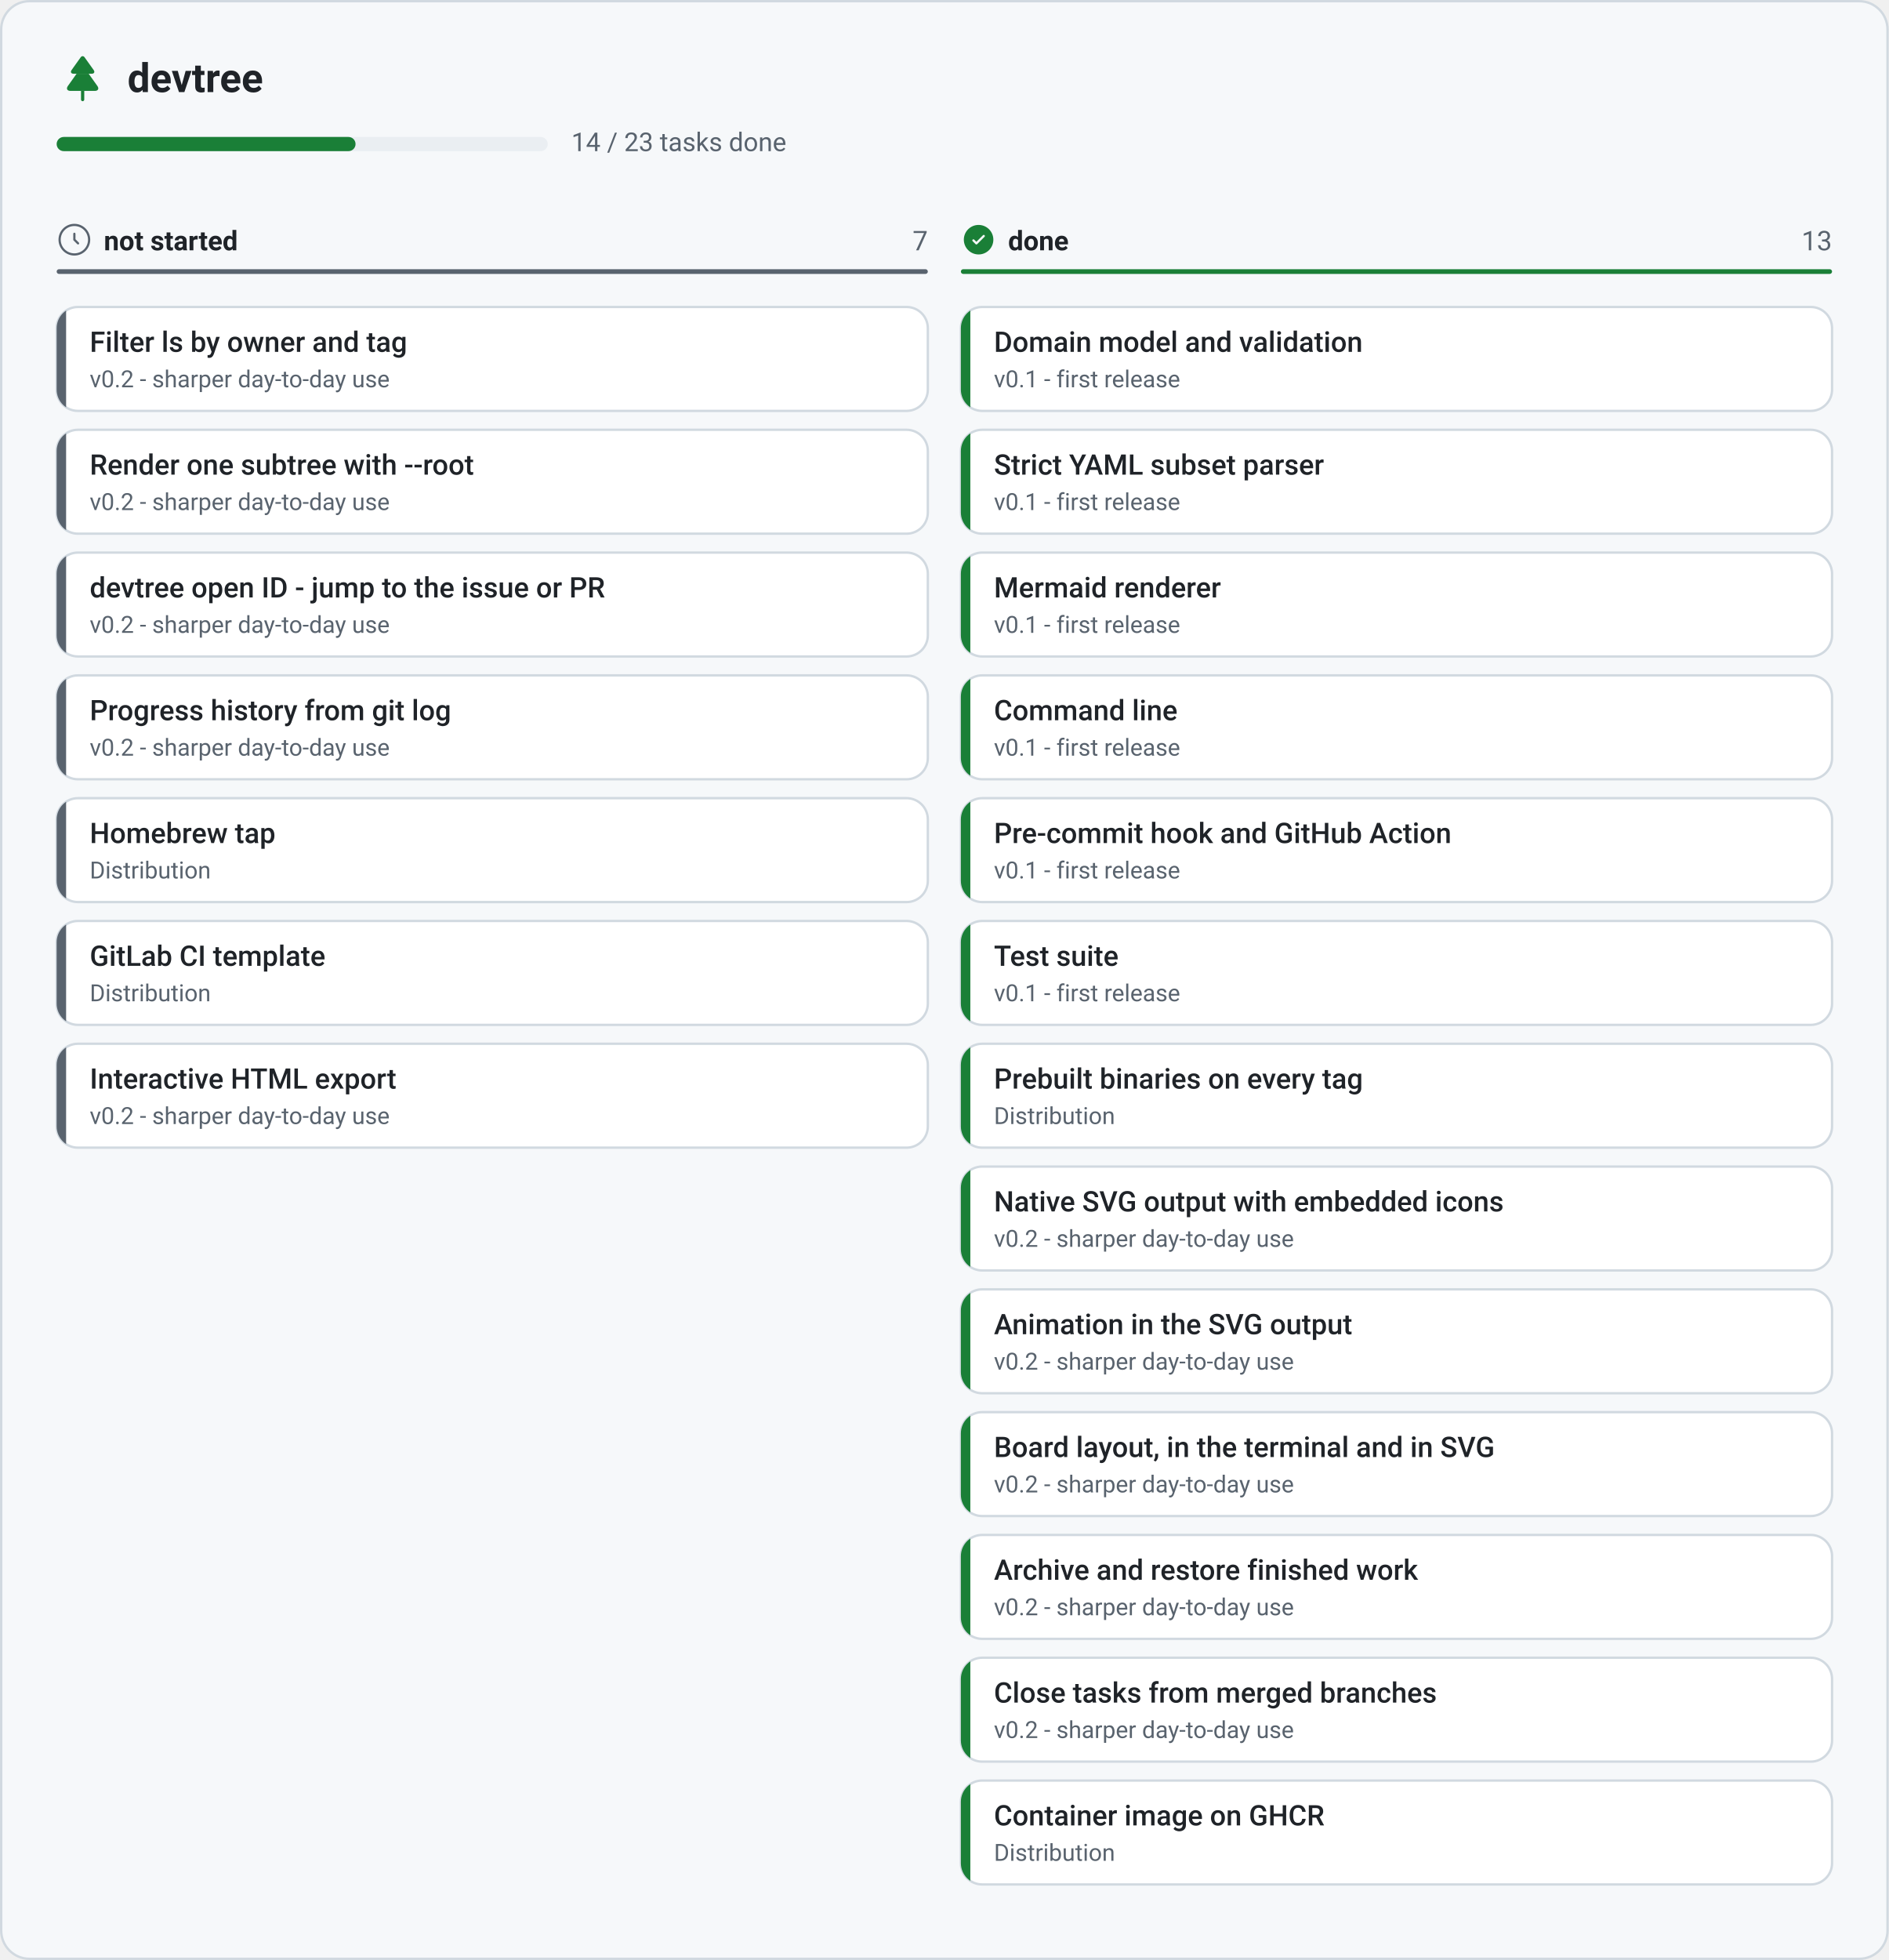
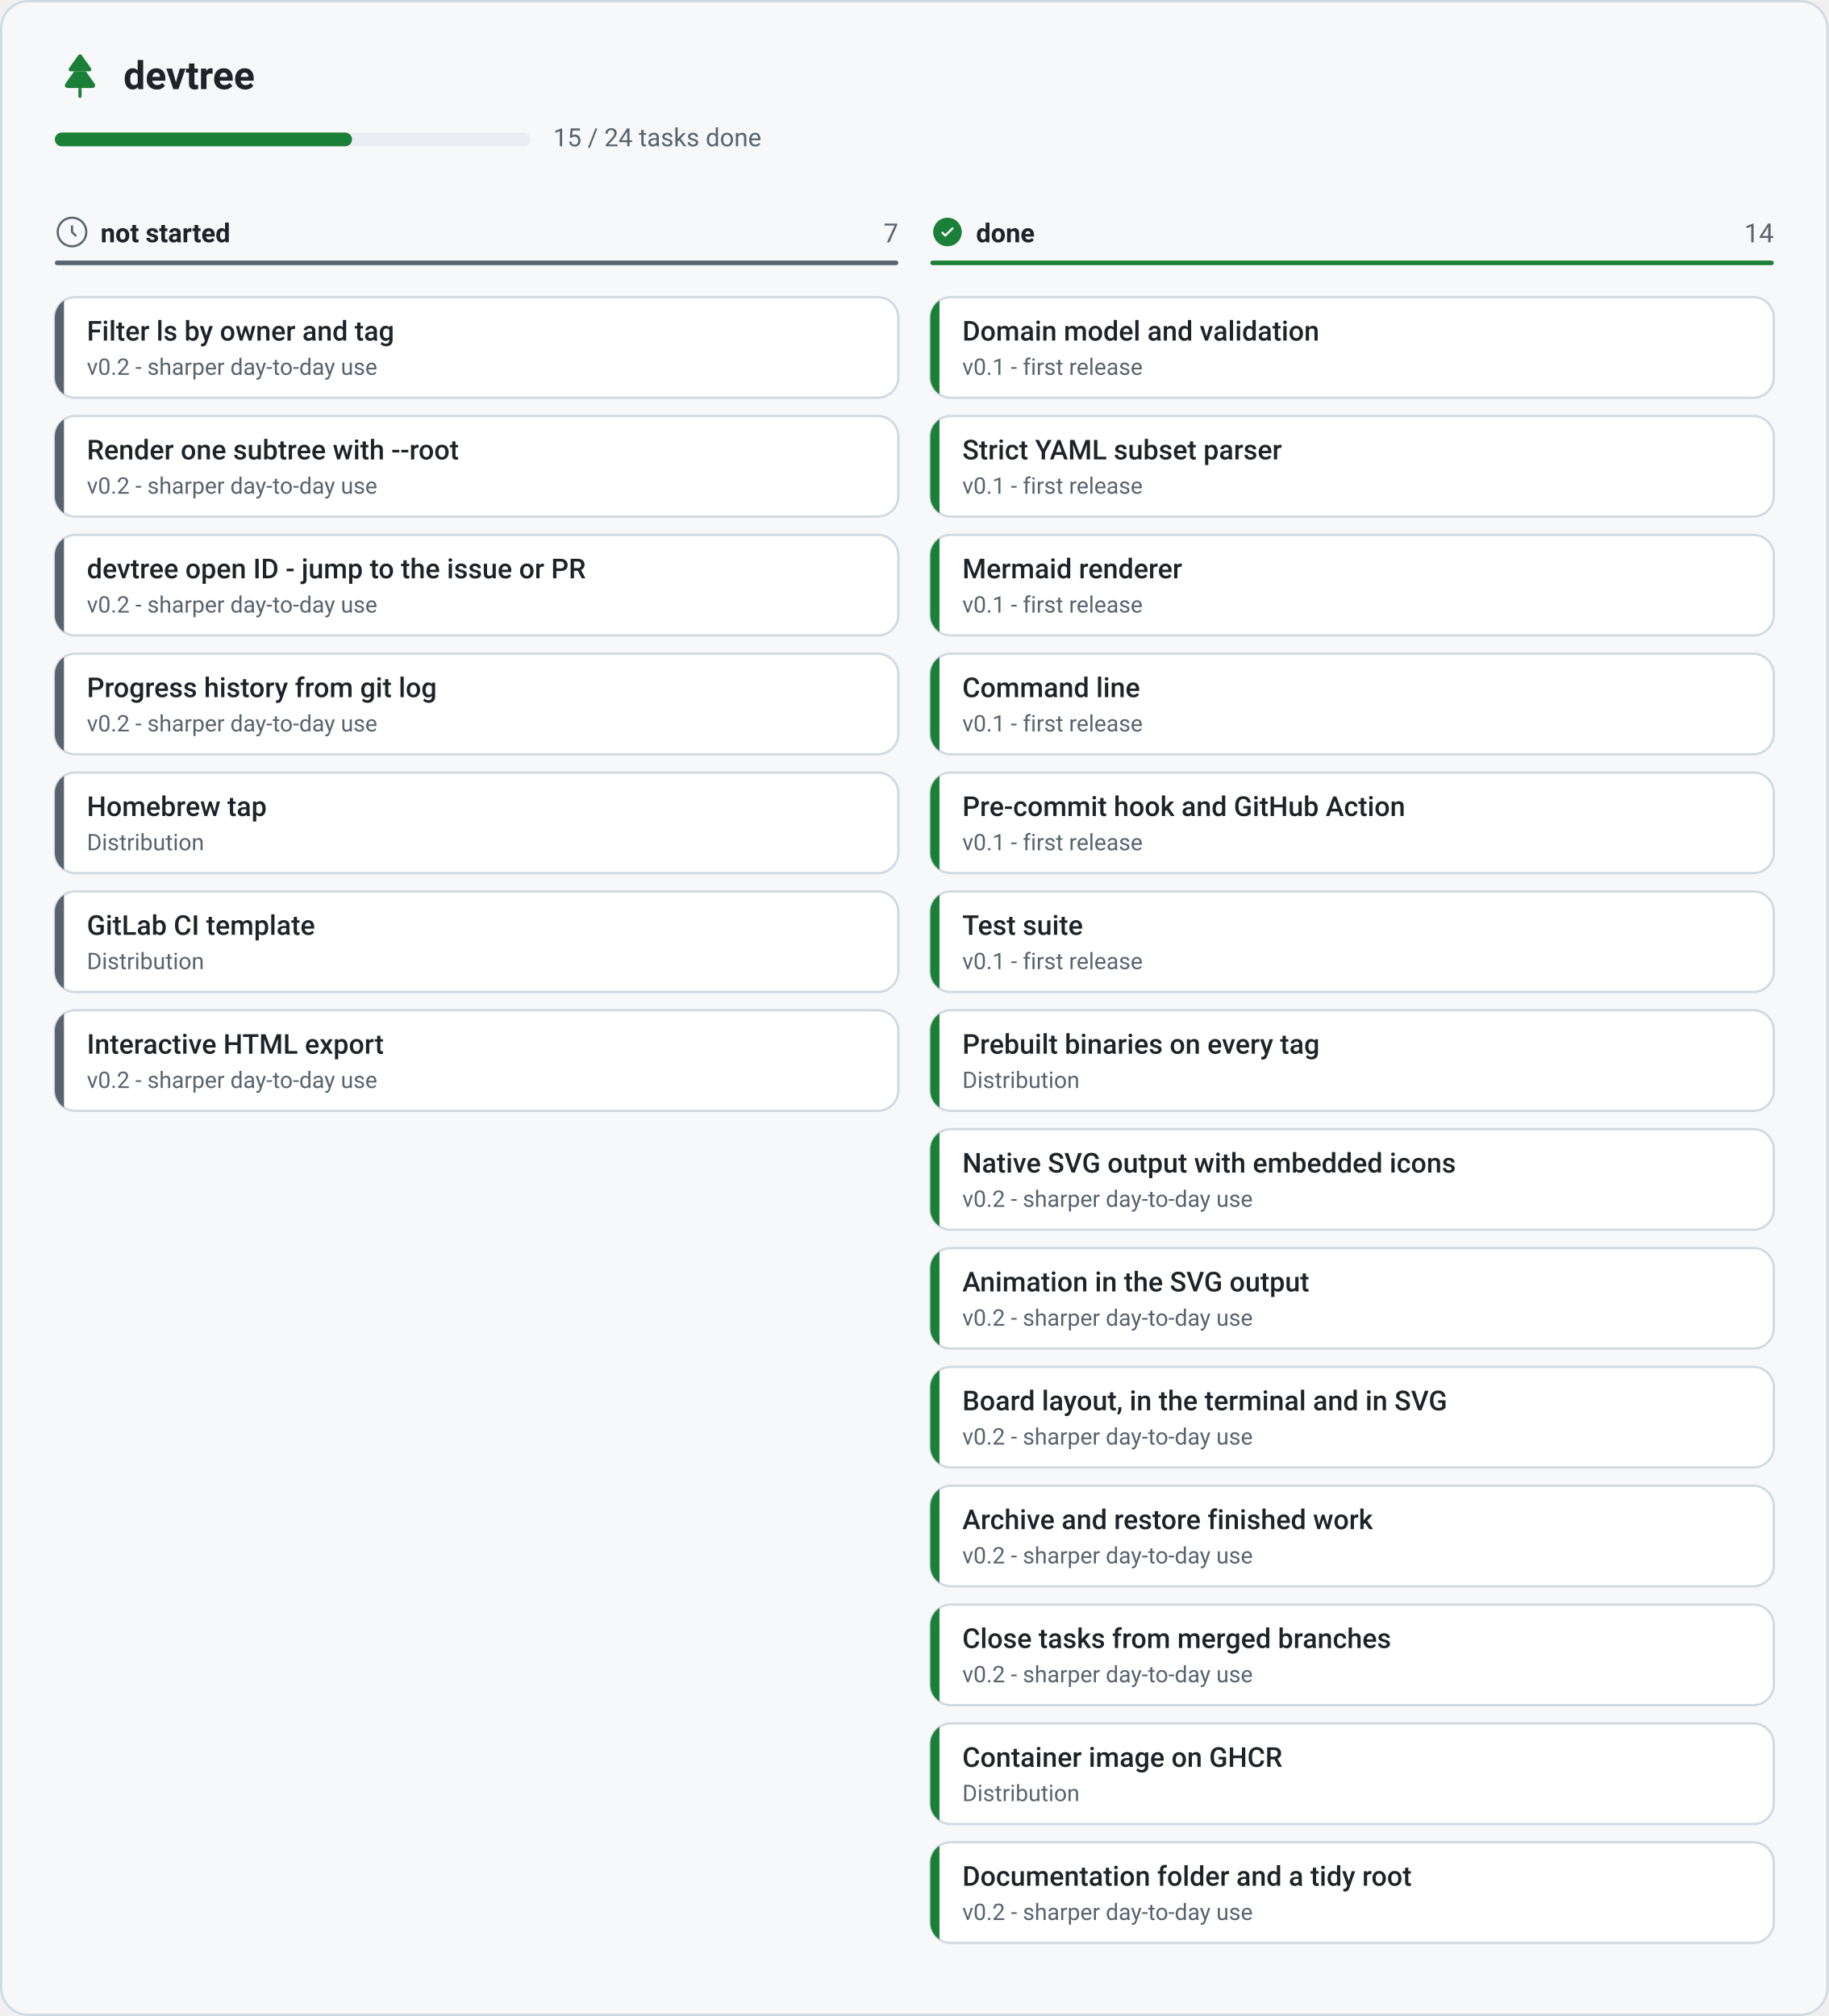
- <svg xmlns="http://www.w3.org/2000/svg" width="800" height="830" viewBox="0 0 800 830" font-family="system-ui,-apple-system,'Segoe UI',Roboto,'Helvetica Neue',Arial,sans-serif" role="img" aria-label="devtree board">
+ <svg xmlns="http://www.w3.org/2000/svg" width="800" height="882" viewBox="0 0 800 882" font-family="system-ui,-apple-system,'Segoe UI',Roboto,'Helvetica Neue',Arial,sans-serif" role="img" aria-label="devtree board">
  <style>
@keyframes dt-flow { to { stroke-dashoffset: -16 } }
@keyframes dt-grow { from { transform: scaleX(0) } to { transform: scaleX(1) } }
@keyframes dt-spin { to { transform: rotate(360deg) } }
@keyframes dt-rise { from { opacity: 0; transform: translateY(7px) } to { opacity: 1; transform: none } }
@keyframes dt-pulse { 0%, 100% { opacity: 1 } 50% { opacity: .45 } }
@keyframes dt-marquee { from { transform: translateX(-50%) } to { transform: none } }
.dt-flow { animation: dt-flow 1.1s linear infinite }
.dt-grow { animation: dt-grow .9s cubic-bezier(.2,.8,.2,1) both; transform-box: fill-box; transform-origin: left center }
.dt-spin { animation: dt-spin 8s linear infinite; transform-box: fill-box; transform-origin: center }
.dt-rise { animation: dt-rise .55s cubic-bezier(.2,.8,.2,1) backwards }
.dt-pulse { animation: dt-pulse 2.4s ease-in-out infinite }
.dt-marquee { animation: dt-marquee 26s linear infinite; transform-box: fill-box }
@media (prefers-reduced-motion: reduce), print {
  .dt-flow, .dt-grow, .dt-spin, .dt-rise, .dt-pulse, .dt-marquee { animation: none }
}
</style>
  <defs>
    <clipPath id="dt-col-0">
      <rect x="0" y="0" width="369.0" height="44.0" rx="9" />
    </clipPath>
    <clipPath id="dt-col-1">
      <rect x="0" y="0" width="369.0" height="44.0" rx="9" />
    </clipPath>
  </defs>
-   <rect x="0.5" y="0.5" width="799.0" height="829.0" rx="12.0" fill="#f6f8fa" stroke="#d1d9e0" />
+   <rect x="0.5" y="0.5" width="799.0" height="881.0" rx="12.0" fill="#f6f8fa" stroke="#d1d9e0" />
  <g transform="translate(24.0,22.0) scale(0.9167)" style="color:#1a7f37">
    <path d="M16.169 10.06H7.829C6.649 10.06 6.239 9.27 6.929 8.31L11.099 2.47C11.589 1.77 12.409 1.77 12.899 2.47L17.069 8.31C17.759 9.27 17.349 10.06 16.169 10.06Z" fill="currentColor" />
    <path d="M17.59 17.999H6.41C4.83 17.999 4.29 16.949 5.22 15.669L9.21 10.059H14.79L18.78 15.669C19.71 16.949 19.17 17.999 17.59 17.999Z" fill="currentColor" />
    <path d="M12.75 18V22C12.75 22.41 12.41 22.75 12 22.75C11.59 22.75 11.25 22.41 11.25 22V18H12.75Z" fill="currentColor" />
  </g>
  <text x="54.0" y="39.0" font-size="17" font-weight="600" fill="#1f2328">devtree</text>
  <rect x="24.0" y="58.0" width="208.0" height="6.0" rx="3.0" fill="#eaeef2" />
-   <rect x="24.0" y="58.0" width="126.6" height="6.0" rx="3.0" fill="#1a7f37" class="dt-grow" />
-   <text x="242.0" y="64.0" font-size="11" fill="#59636e">14 / 23 tasks done</text>
+   <rect x="24.0" y="58.0" width="130.0" height="6.0" rx="3.0" fill="#1a7f37" class="dt-grow" />
+   <text x="242.0" y="64.0" font-size="11" fill="#59636e">15 / 24 tasks done</text>
  <g transform="translate(24.0,94.0) scale(0.625)" style="color:#59636e">
    <path fill-rule="evenodd" clip-rule="evenodd" d="M12 2.75C6.891 2.75 2.75 6.891 2.75 12C2.75 17.109 6.891 21.25 12 21.25C17.109 21.25 21.25 17.109 21.25 12C21.25 6.891 17.109 2.75 12 2.75ZM1.25 12C1.25 6.063 6.063 1.25 12 1.25C17.937 1.25 22.75 6.063 22.75 12C22.75 17.937 17.937 22.75 12 22.75C6.063 22.75 1.25 17.937 1.25 12ZM12 7.25C12.414 7.25 12.75 7.586 12.75 8V11.689L15.03 13.97C15.323 14.263 15.323 14.737 15.03 15.03C14.737 15.323 14.263 15.323 13.97 15.03L11.47 12.53C11.329 12.39 11.25 12.199 11.25 12V8C11.25 7.586 11.586 7.25 12 7.25Z" fill="currentColor" />
  </g>
  <text x="44.0" y="106.0" font-size="11.5" fill="#1f2328" font-weight="600">not started</text>
  <text x="393.0" y="106.0" font-size="11.5" fill="#59636e" text-anchor="end">7</text>
  <rect x="24.0" y="114.0" width="369.0" height="2.0" rx="1.0" fill="#59636e" />
  <g class="dt-rise" style="animation-delay:0.00s">
    <rect x="24.0" y="130.0" width="369.0" height="44.0" rx="9.0" fill="#ffffff" stroke="#d1d9e0" />
    <g transform="translate(24.0,130.0)" clip-path="url(#dt-col-0)">
      <rect x="0.0" y="0.0" width="4.0" height="44.0" rx="0.0" fill="#59636e" />
    </g>
    <text x="38.0" y="149.0" font-size="12.0" fill="#1f2328" font-weight="500">Filter ls by owner and tag</text>
    <text x="38.0" y="164.0" font-size="10.0" fill="#59636e">v0.2 - sharper day-to-day use</text>
  </g>
  <g class="dt-rise" style="animation-delay:0.04s">
    <rect x="24.0" y="182.0" width="369.0" height="44.0" rx="9.0" fill="#ffffff" stroke="#d1d9e0" />
    <g transform="translate(24.0,182.0)" clip-path="url(#dt-col-0)">
      <rect x="0.0" y="0.0" width="4.0" height="44.0" rx="0.0" fill="#59636e" />
    </g>
    <text x="38.0" y="201.0" font-size="12.0" fill="#1f2328" font-weight="500">Render one subtree with --root</text>
    <text x="38.0" y="216.0" font-size="10.0" fill="#59636e">v0.2 - sharper day-to-day use</text>
  </g>
  <g class="dt-rise" style="animation-delay:0.07s">
    <rect x="24.0" y="234.0" width="369.0" height="44.0" rx="9.0" fill="#ffffff" stroke="#d1d9e0" />
    <g transform="translate(24.0,234.0)" clip-path="url(#dt-col-0)">
      <rect x="0.0" y="0.0" width="4.0" height="44.0" rx="0.0" fill="#59636e" />
    </g>
    <text x="38.0" y="253.0" font-size="12.0" fill="#1f2328" font-weight="500">devtree open ID - jump to the issue or PR</text>
    <text x="38.0" y="268.0" font-size="10.0" fill="#59636e">v0.2 - sharper day-to-day use</text>
  </g>
  <g class="dt-rise" style="animation-delay:0.11s">
    <rect x="24.0" y="286.0" width="369.0" height="44.0" rx="9.0" fill="#ffffff" stroke="#d1d9e0" />
    <g transform="translate(24.0,286.0)" clip-path="url(#dt-col-0)">
      <rect x="0.0" y="0.0" width="4.0" height="44.0" rx="0.0" fill="#59636e" />
    </g>
    <text x="38.0" y="305.0" font-size="12.0" fill="#1f2328" font-weight="500">Progress history from git log</text>
    <text x="38.0" y="320.0" font-size="10.0" fill="#59636e">v0.2 - sharper day-to-day use</text>
  </g>
  <g class="dt-rise" style="animation-delay:0.14s">
    <rect x="24.0" y="338.0" width="369.0" height="44.0" rx="9.0" fill="#ffffff" stroke="#d1d9e0" />
    <g transform="translate(24.0,338.0)" clip-path="url(#dt-col-0)">
      <rect x="0.0" y="0.0" width="4.0" height="44.0" rx="0.0" fill="#59636e" />
    </g>
    <text x="38.0" y="357.0" font-size="12.0" fill="#1f2328" font-weight="500">Homebrew tap</text>
    <text x="38.0" y="372.0" font-size="10.0" fill="#59636e">Distribution</text>
  </g>
  <g class="dt-rise" style="animation-delay:0.18s">
    <rect x="24.0" y="390.0" width="369.0" height="44.0" rx="9.0" fill="#ffffff" stroke="#d1d9e0" />
    <g transform="translate(24.0,390.0)" clip-path="url(#dt-col-0)">
      <rect x="0.0" y="0.0" width="4.0" height="44.0" rx="0.0" fill="#59636e" />
    </g>
    <text x="38.0" y="409.0" font-size="12.0" fill="#1f2328" font-weight="500">GitLab CI template</text>
    <text x="38.0" y="424.0" font-size="10.0" fill="#59636e">Distribution</text>
  </g>
  <g class="dt-rise" style="animation-delay:0.21s">
    <rect x="24.0" y="442.0" width="369.0" height="44.0" rx="9.0" fill="#ffffff" stroke="#d1d9e0" />
    <g transform="translate(24.0,442.0)" clip-path="url(#dt-col-0)">
      <rect x="0.0" y="0.0" width="4.0" height="44.0" rx="0.0" fill="#59636e" />
    </g>
    <text x="38.0" y="461.0" font-size="12.0" fill="#1f2328" font-weight="500">Interactive HTML export</text>
    <text x="38.0" y="476.0" font-size="10.0" fill="#59636e">v0.2 - sharper day-to-day use</text>
  </g>
  <g transform="translate(407.0,94.0) scale(0.625)" style="color:#1a7f37">
    <path fill-rule="evenodd" clip-rule="evenodd" d="M22 12C22 17.523 17.523 22 12 22C6.477 22 2 17.523 2 12C2 6.477 6.477 2 12 2C17.523 2 22 6.477 22 12ZM16.03 8.97C16.323 9.263 16.323 9.737 16.03 10.03L11.03 15.03C10.737 15.323 10.263 15.323 9.97 15.03L7.97 13.03C7.677 12.737 7.677 12.263 7.97 11.97C8.263 11.677 8.737 11.677 9.03 11.97L10.5 13.439L12.735 11.204L14.97 8.97C15.263 8.677 15.737 8.677 16.03 8.97Z" fill="currentColor" />
  </g>
  <text x="427.0" y="106.0" font-size="11.5" fill="#1f2328" font-weight="600">done</text>
-   <text x="776.0" y="106.0" font-size="11.5" fill="#59636e" text-anchor="end">13</text>
+   <text x="776.0" y="106.0" font-size="11.5" fill="#59636e" text-anchor="end">14</text>
  <rect x="407.0" y="114.0" width="369.0" height="2.0" rx="1.0" fill="#1a7f37" />
  <g class="dt-rise" style="animation-delay:0.25s">
    <rect x="407.0" y="130.0" width="369.0" height="44.0" rx="9.0" fill="#ffffff" stroke="#d1d9e0" />
    <g transform="translate(407.0,130.0)" clip-path="url(#dt-col-1)">
      <rect x="0.0" y="0.0" width="4.0" height="44.0" rx="0.0" fill="#1a7f37" />
    </g>
    <text x="421.0" y="149.0" font-size="12.0" fill="#1f2328" font-weight="500">Domain model and validation</text>
    <text x="421.0" y="164.0" font-size="10.0" fill="#59636e">v0.1 - first release</text>
  </g>
  <g class="dt-rise" style="animation-delay:0.28s">
    <rect x="407.0" y="182.0" width="369.0" height="44.0" rx="9.0" fill="#ffffff" stroke="#d1d9e0" />
    <g transform="translate(407.0,182.0)" clip-path="url(#dt-col-1)">
      <rect x="0.0" y="0.0" width="4.0" height="44.0" rx="0.0" fill="#1a7f37" />
    </g>
    <text x="421.0" y="201.0" font-size="12.0" fill="#1f2328" font-weight="500">Strict YAML subset parser</text>
    <text x="421.0" y="216.0" font-size="10.0" fill="#59636e">v0.1 - first release</text>
  </g>
  <g class="dt-rise" style="animation-delay:0.32s">
    <rect x="407.0" y="234.0" width="369.0" height="44.0" rx="9.0" fill="#ffffff" stroke="#d1d9e0" />
    <g transform="translate(407.0,234.0)" clip-path="url(#dt-col-1)">
      <rect x="0.0" y="0.0" width="4.0" height="44.0" rx="0.0" fill="#1a7f37" />
    </g>
    <text x="421.0" y="253.0" font-size="12.0" fill="#1f2328" font-weight="500">Mermaid renderer</text>
    <text x="421.0" y="268.0" font-size="10.0" fill="#59636e">v0.1 - first release</text>
  </g>
  <g class="dt-rise" style="animation-delay:0.35s">
    <rect x="407.0" y="286.0" width="369.0" height="44.0" rx="9.0" fill="#ffffff" stroke="#d1d9e0" />
    <g transform="translate(407.0,286.0)" clip-path="url(#dt-col-1)">
      <rect x="0.0" y="0.0" width="4.0" height="44.0" rx="0.0" fill="#1a7f37" />
    </g>
    <text x="421.0" y="305.0" font-size="12.0" fill="#1f2328" font-weight="500">Command line</text>
    <text x="421.0" y="320.0" font-size="10.0" fill="#59636e">v0.1 - first release</text>
  </g>
  <g class="dt-rise" style="animation-delay:0.39s">
    <rect x="407.0" y="338.0" width="369.0" height="44.0" rx="9.0" fill="#ffffff" stroke="#d1d9e0" />
    <g transform="translate(407.0,338.0)" clip-path="url(#dt-col-1)">
      <rect x="0.0" y="0.0" width="4.0" height="44.0" rx="0.0" fill="#1a7f37" />
    </g>
    <text x="421.0" y="357.0" font-size="12.0" fill="#1f2328" font-weight="500">Pre-commit hook and GitHub Action</text>
    <text x="421.0" y="372.0" font-size="10.0" fill="#59636e">v0.1 - first release</text>
  </g>
  <g class="dt-rise" style="animation-delay:0.42s">
    <rect x="407.0" y="390.0" width="369.0" height="44.0" rx="9.0" fill="#ffffff" stroke="#d1d9e0" />
    <g transform="translate(407.0,390.0)" clip-path="url(#dt-col-1)">
      <rect x="0.0" y="0.0" width="4.0" height="44.0" rx="0.0" fill="#1a7f37" />
    </g>
    <text x="421.0" y="409.0" font-size="12.0" fill="#1f2328" font-weight="500">Test suite</text>
    <text x="421.0" y="424.0" font-size="10.0" fill="#59636e">v0.1 - first release</text>
  </g>
  <g class="dt-rise" style="animation-delay:0.46s">
    <rect x="407.0" y="442.0" width="369.0" height="44.0" rx="9.0" fill="#ffffff" stroke="#d1d9e0" />
    <g transform="translate(407.0,442.0)" clip-path="url(#dt-col-1)">
      <rect x="0.0" y="0.0" width="4.0" height="44.0" rx="0.0" fill="#1a7f37" />
    </g>
    <text x="421.0" y="461.0" font-size="12.0" fill="#1f2328" font-weight="500">Prebuilt binaries on every tag</text>
    <text x="421.0" y="476.0" font-size="10.0" fill="#59636e">Distribution</text>
  </g>
  <g class="dt-rise" style="animation-delay:0.49s">
    <rect x="407.0" y="494.0" width="369.0" height="44.0" rx="9.0" fill="#ffffff" stroke="#d1d9e0" />
    <g transform="translate(407.0,494.0)" clip-path="url(#dt-col-1)">
      <rect x="0.0" y="0.0" width="4.0" height="44.0" rx="0.0" fill="#1a7f37" />
    </g>
    <text x="421.0" y="513.0" font-size="12.0" fill="#1f2328" font-weight="500">Native SVG output with embedded icons</text>
    <text x="421.0" y="528.0" font-size="10.0" fill="#59636e">v0.2 - sharper day-to-day use</text>
  </g>
  <g class="dt-rise" style="animation-delay:0.53s">
    <rect x="407.0" y="546.0" width="369.0" height="44.0" rx="9.0" fill="#ffffff" stroke="#d1d9e0" />
    <g transform="translate(407.0,546.0)" clip-path="url(#dt-col-1)">
      <rect x="0.0" y="0.0" width="4.0" height="44.0" rx="0.0" fill="#1a7f37" />
    </g>
    <text x="421.0" y="565.0" font-size="12.0" fill="#1f2328" font-weight="500">Animation in the SVG output</text>
    <text x="421.0" y="580.0" font-size="10.0" fill="#59636e">v0.2 - sharper day-to-day use</text>
  </g>
  <g class="dt-rise" style="animation-delay:0.56s">
    <rect x="407.0" y="598.0" width="369.0" height="44.0" rx="9.0" fill="#ffffff" stroke="#d1d9e0" />
    <g transform="translate(407.0,598.0)" clip-path="url(#dt-col-1)">
      <rect x="0.0" y="0.0" width="4.0" height="44.0" rx="0.0" fill="#1a7f37" />
    </g>
    <text x="421.0" y="617.0" font-size="12.0" fill="#1f2328" font-weight="500">Board layout, in the terminal and in SVG</text>
    <text x="421.0" y="632.0" font-size="10.0" fill="#59636e">v0.2 - sharper day-to-day use</text>
  </g>
  <g class="dt-rise" style="animation-delay:0.60s">
    <rect x="407.0" y="650.0" width="369.0" height="44.0" rx="9.0" fill="#ffffff" stroke="#d1d9e0" />
    <g transform="translate(407.0,650.0)" clip-path="url(#dt-col-1)">
      <rect x="0.0" y="0.0" width="4.0" height="44.0" rx="0.0" fill="#1a7f37" />
    </g>
    <text x="421.0" y="669.0" font-size="12.0" fill="#1f2328" font-weight="500">Archive and restore finished work</text>
    <text x="421.0" y="684.0" font-size="10.0" fill="#59636e">v0.2 - sharper day-to-day use</text>
  </g>
  <g class="dt-rise" style="animation-delay:0.63s">
    <rect x="407.0" y="702.0" width="369.0" height="44.0" rx="9.0" fill="#ffffff" stroke="#d1d9e0" />
    <g transform="translate(407.0,702.0)" clip-path="url(#dt-col-1)">
      <rect x="0.0" y="0.0" width="4.0" height="44.0" rx="0.0" fill="#1a7f37" />
    </g>
    <text x="421.0" y="721.0" font-size="12.0" fill="#1f2328" font-weight="500">Close tasks from merged branches</text>
    <text x="421.0" y="736.0" font-size="10.0" fill="#59636e">v0.2 - sharper day-to-day use</text>
  </g>
  <g class="dt-rise" style="animation-delay:0.67s">
    <rect x="407.0" y="754.0" width="369.0" height="44.0" rx="9.0" fill="#ffffff" stroke="#d1d9e0" />
    <g transform="translate(407.0,754.0)" clip-path="url(#dt-col-1)">
      <rect x="0.0" y="0.0" width="4.0" height="44.0" rx="0.0" fill="#1a7f37" />
    </g>
    <text x="421.0" y="773.0" font-size="12.0" fill="#1f2328" font-weight="500">Container image on GHCR</text>
    <text x="421.0" y="788.0" font-size="10.0" fill="#59636e">Distribution</text>
  </g>
+   <g class="dt-rise" style="animation-delay:0.70s">
+     <rect x="407.0" y="806.0" width="369.0" height="44.0" rx="9.0" fill="#ffffff" stroke="#d1d9e0" />
+     <g transform="translate(407.0,806.0)" clip-path="url(#dt-col-1)">
+       <rect x="0.0" y="0.0" width="4.0" height="44.0" rx="0.0" fill="#1a7f37" />
+     </g>
+     <text x="421.0" y="825.0" font-size="12.0" fill="#1f2328" font-weight="500">Documentation folder and a tidy root</text>
+     <text x="421.0" y="840.0" font-size="10.0" fill="#59636e">v0.2 - sharper day-to-day use</text>
+   </g>
</svg>
